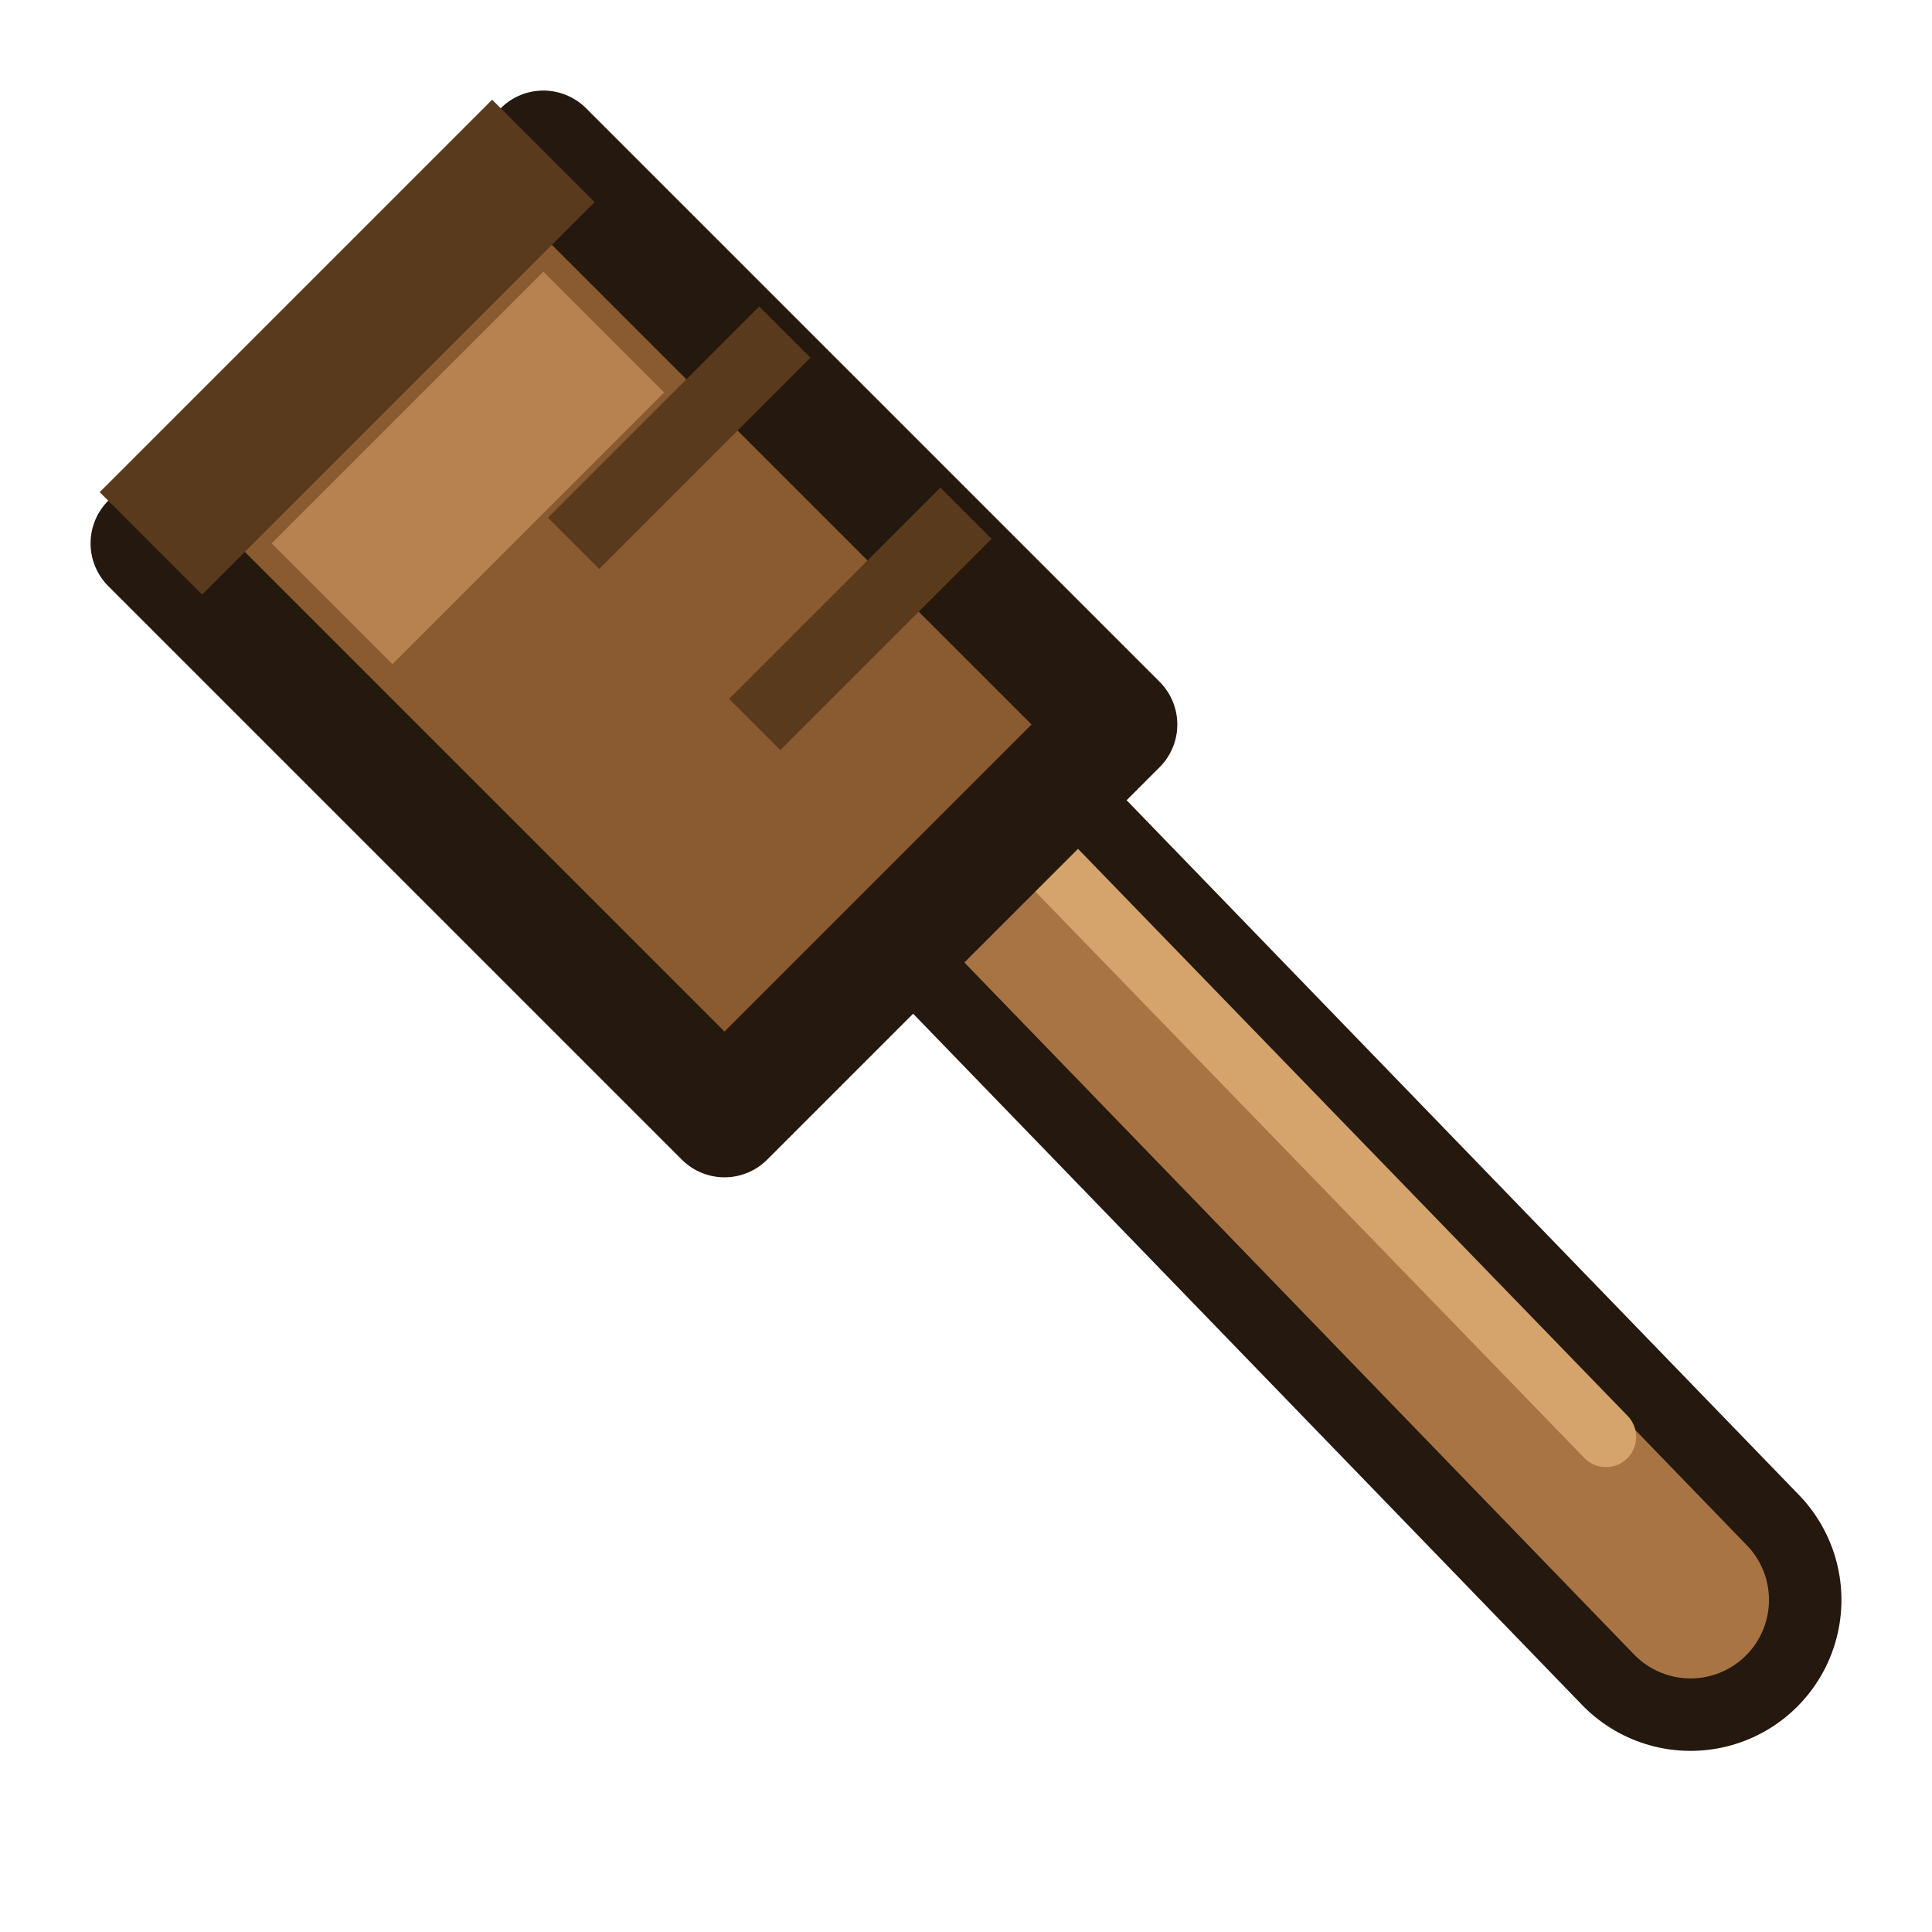
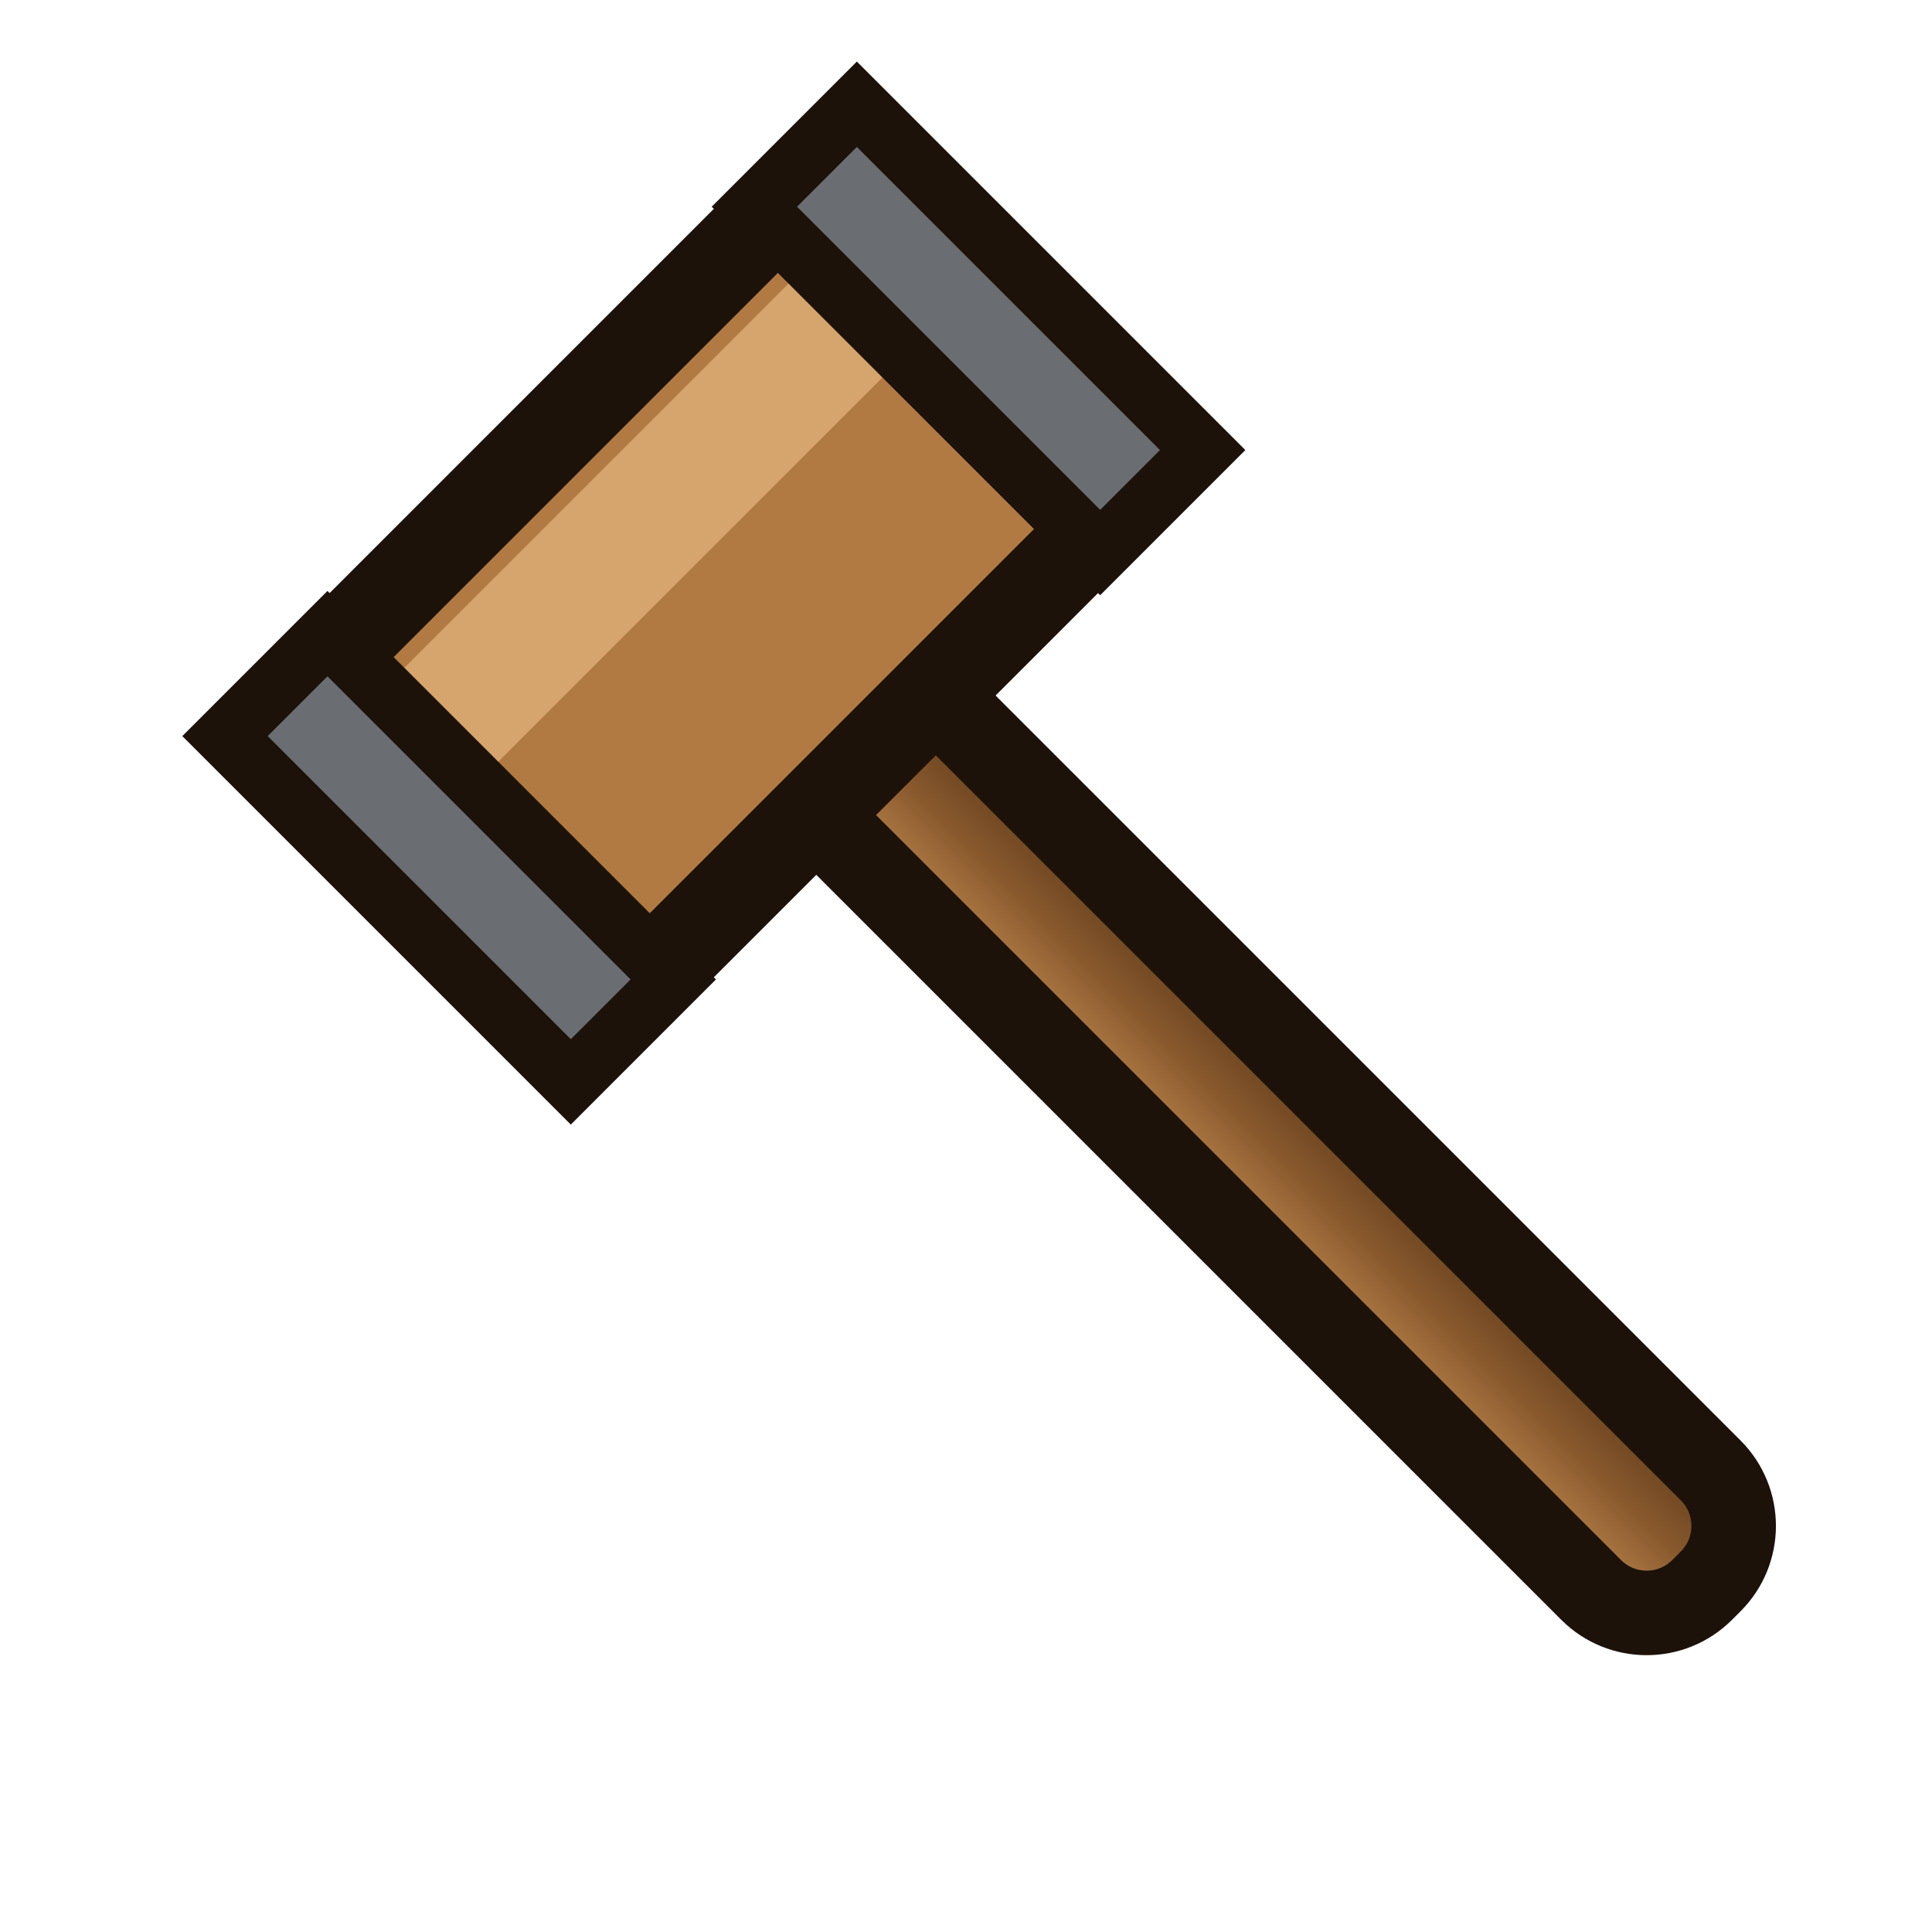
<svg xmlns="http://www.w3.org/2000/svg" width="32" height="32" viewBox="0 0 32 32">
-   <path d="M13,11 L28,26.5" stroke="#24180f" stroke-width="5" stroke-linecap="round" />
-   <path d="M13,11 L28,26.5" stroke="#a87444" stroke-width="2.6" stroke-linecap="round" />
-   <path d="M14,10.8 L26.6,23.8" stroke="#d4a46c" stroke-width="1" stroke-linecap="round" />
-   <path d="M2.5,9 L9,2.5 L18.5,12 L12,18.5 Z" fill="#8a5a30" stroke="#24180f" stroke-width="2" stroke-linejoin="round" />
-   <path d="M4.5,9 L9,4.5 L11,6.5 L6.5,11 Z" fill="#b88250" />
-   <path d="M2.5,9 L9,2.5" stroke="#5a3a1c" stroke-width="2.4" />
-   <path d="M9.5,9 L13,5.5 M12.5,12 L16,8.5" stroke="#5a3a1c" stroke-width="1.2" />
+   <defs>
+     <linearGradient id="steel" x1="0" y1="0" x2="1" y2="1">
+       <stop offset="0" stop-color="#f4f6f8" />
+       <stop offset="0.45" stop-color="#b9c0c6" />
+       <stop offset="1" stop-color="#6e767e" />
+     </linearGradient>
+     <linearGradient id="wood" x1="0" y1="0" x2="1" y2="0">
+       <stop offset="0" stop-color="#c08850" />
+       <stop offset="0.5" stop-color="#8a5a2e" />
+       <stop offset="1" stop-color="#5e3a1a" />
+     </linearGradient>
+     <linearGradient id="gold" x1="0" y1="0" x2="1" y2="1">
+       <stop offset="0" stop-color="#ffe9a8" />
+       <stop offset="0.5" stop-color="#d4a640" />
+       <stop offset="1" stop-color="#8a6018" />
+     </linearGradient>
+     <linearGradient id="bone" x1="0" y1="0" x2="1" y2="1">
+       <stop offset="0" stop-color="#fffaf0" />
+       <stop offset="0.6" stop-color="#eadcb8" />
+       <stop offset="1" stop-color="#c0a878" />
+     </linearGradient>
+   </defs>
+   <g transform="translate(12,10) rotate(-45)">
+     <rect x="-1.4" y="2" width="2.8" height="21" rx="1.3" fill="url(#wood)" stroke="#1c120a" stroke-width="1.4" />
+     <rect x="-7" y="-4" width="14" height="7.5" rx="1.2" fill="#b07a42" stroke="#1c120a" stroke-width="1.5" />
+     <rect x="-6" y="-3" width="12" height="2.2" rx="0.8" fill="#e0b078" opacity="0.8" />
+     <rect x="-7.4" y="-4.3" width="2.4" height="8.1" fill="#6a6e72" stroke="#1c120a" stroke-width="1" />
+     <rect x="5" y="-4.3" width="2.4" height="8.1" fill="#6a6e72" stroke="#1c120a" stroke-width="1" />
+   </g>
</svg>
